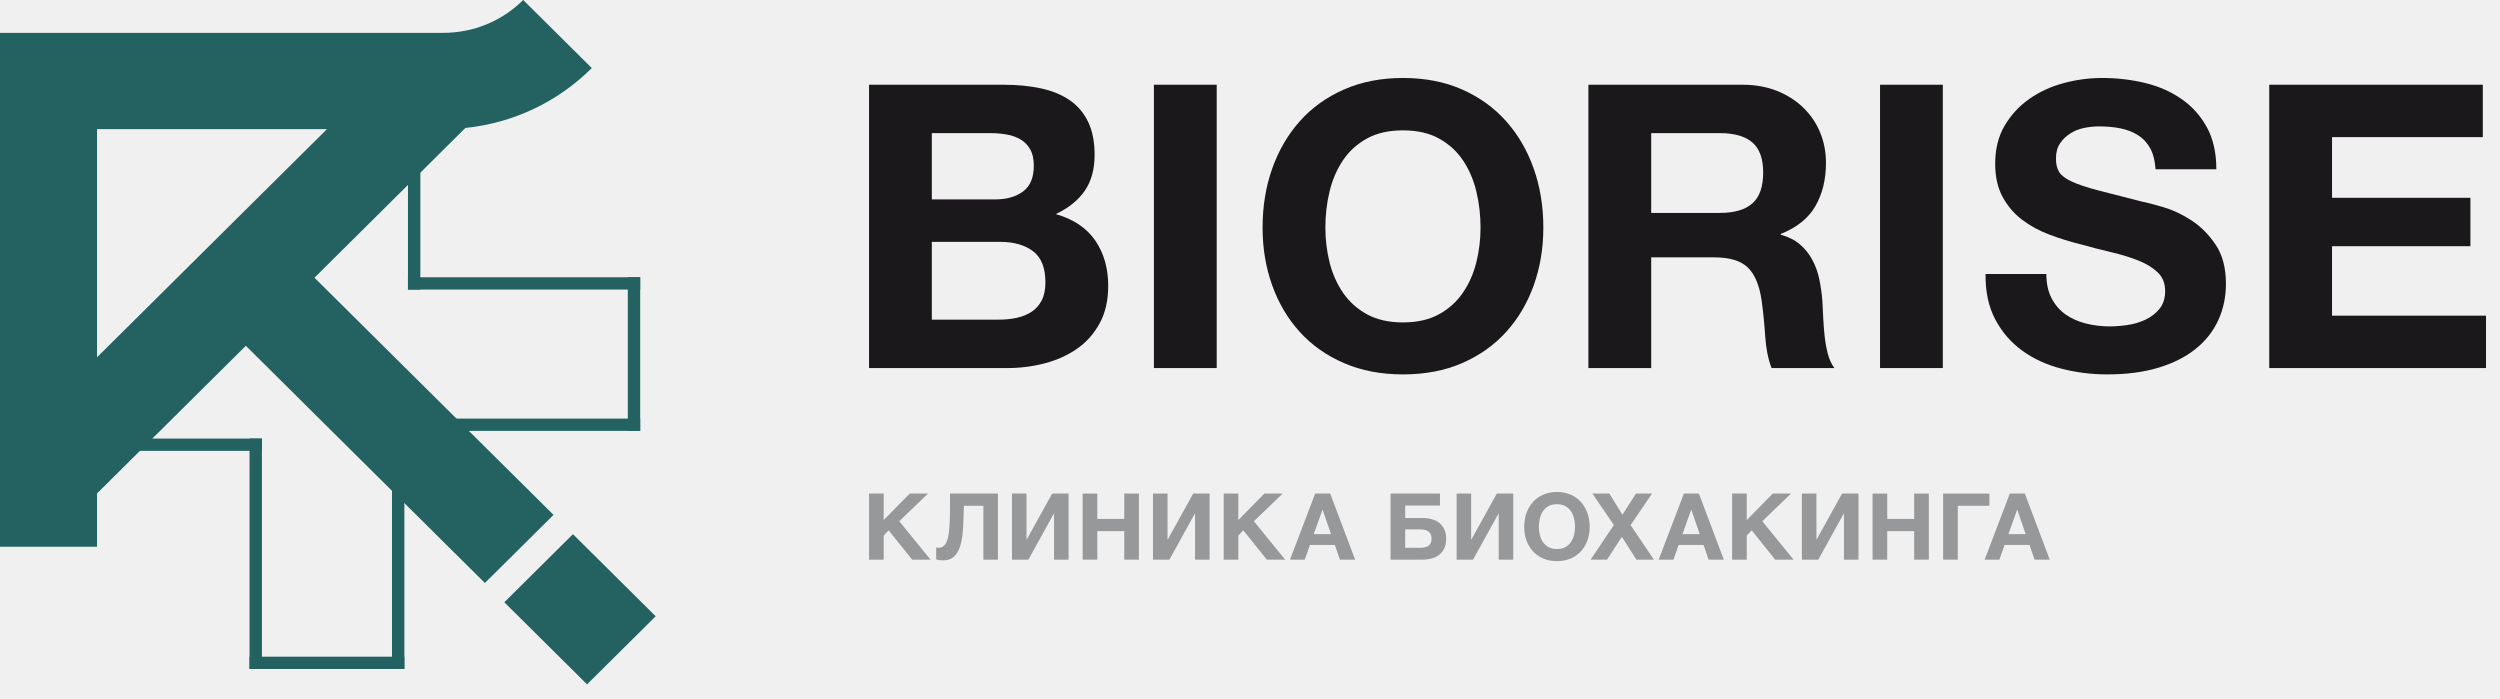
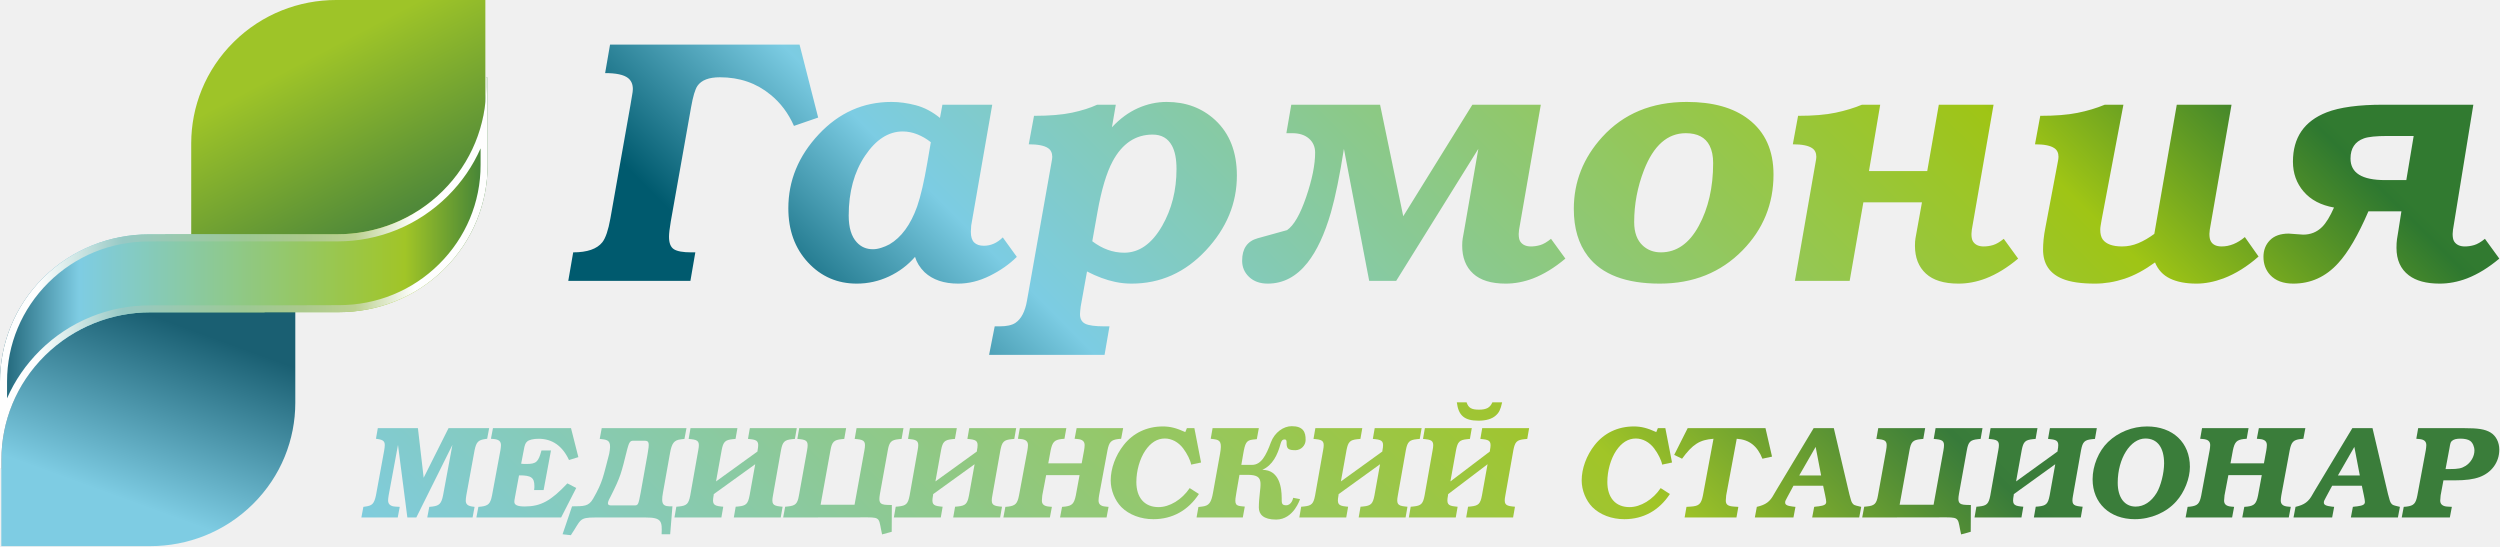
- <svg xmlns="http://www.w3.org/2000/svg" width="179" height="50" viewBox="0 0 179 50" fill="none">
-   <g clip-path="url(#clip0_2_299)">
-     <path d="M37.461 0H37.458C35.93 1.517 33.898 2.351 31.737 2.351H0V39.145H6.948V35.329L17.602 24.759L34.718 41.742L39.632 36.866L22.515 19.884L33.321 9.162C36.74 8.809 39.909 7.319 42.373 4.874L40.008 2.527L37.461 0ZM17.602 15.009L12.689 19.884L6.948 25.579V9.246H23.41L17.602 15.009ZM41.023 38.246L36.109 43.122L42.033 49L46.947 44.125L41.023 38.246Z" fill="#236261" />
-     <path d="M28.953 47.9H17.867V47.02H28.953V47.9Z" fill="#236261" />
-     <path d="M28.953 31.401V47.9H28.066V31.401H28.953Z" fill="#236261" />
-     <path d="M45.838 30.851V19.852H44.951V30.851H45.838Z" fill="#236261" />
-     <path d="M29.21 30.851H45.838V29.971H29.21V30.851Z" fill="#236261" />
-     <path d="M18.754 31.401V47.9H17.867V31.401H18.754Z" fill="#236261" />
-     <path d="M18.754 32.281H7.669V31.401H18.754V32.281Z" fill="#236261" />
-     <path d="M29.21 20.732H45.838V19.852H29.21V20.732Z" fill="#236261" />
-     <path d="M30.097 20.732V9.733H29.21V20.732H30.097Z" fill="#236261" />
-     <path d="M62.224 35.339H63.272V37.235L65.136 35.339H66.445L64.388 37.321L66.625 40.071H65.309L63.626 37.97L63.272 38.348V40.071H62.224V35.339Z" fill="#979899" />
-     <path d="M67.485 40.124C67.321 40.124 67.169 40.097 67.031 40.044V39.196C67.049 39.205 67.074 39.211 67.108 39.216C67.141 39.22 67.169 39.222 67.191 39.222C67.361 39.222 67.5 39.168 67.609 39.057C67.718 38.947 67.803 38.774 67.863 38.54C67.923 38.306 67.964 38.003 67.986 37.632C68.008 37.261 68.02 36.815 68.02 36.293V35.339H71.452V40.071H70.41V36.214H69.015C69.001 36.762 68.983 37.274 68.958 37.751C68.933 38.229 68.875 38.643 68.781 38.994C68.688 39.345 68.54 39.621 68.34 39.822C68.14 40.023 67.855 40.124 67.485 40.124Z" fill="#979899" />
-     <path d="M72.457 35.339H73.499V38.62H73.519L75.336 35.339H76.511V40.071H75.469V36.784H75.449L73.632 40.071H72.457V35.339Z" fill="#979899" />
-     <path d="M77.519 35.339H78.567V37.155H80.497V35.339H81.546V40.071H80.497V38.03H78.567V40.071H77.519V35.339Z" fill="#979899" />
-     <path d="M82.554 35.339H83.596V38.62H83.616L85.433 35.339H86.608V40.071H85.566V36.784H85.546L83.73 40.071H82.554V35.339Z" fill="#979899" />
-     <path d="M87.616 35.339H88.665V37.235L90.528 35.339H91.837L89.779 37.321L92.017 40.071H90.702L89.018 37.97L88.665 38.348V40.071H87.616V35.339Z" fill="#979899" />
-     <path d="M95.302 38.242L94.701 36.505H94.688L94.067 38.242H95.302ZM94.167 35.339H95.242L97.026 40.071H95.937L95.576 39.017H93.793L93.419 40.071H92.364L94.167 35.339Z" fill="#979899" />
-     <path d="M101.687 39.223C101.941 39.223 102.139 39.175 102.282 39.08C102.424 38.985 102.496 38.812 102.496 38.56C102.496 38.436 102.475 38.332 102.435 38.249C102.395 38.165 102.339 38.097 102.265 38.046C102.192 37.996 102.105 37.959 102.005 37.937C101.904 37.915 101.796 37.904 101.681 37.904H100.612V39.223H101.687ZM99.564 35.339H103.103V36.194H100.612V37.089H101.854C102.095 37.089 102.318 37.118 102.522 37.175C102.727 37.232 102.905 37.322 103.057 37.444C103.208 37.565 103.327 37.719 103.414 37.907C103.501 38.095 103.544 38.317 103.544 38.573C103.544 38.834 103.502 39.058 103.417 39.246C103.333 39.434 103.213 39.589 103.06 39.713C102.906 39.837 102.723 39.928 102.509 39.985C102.295 40.042 102.059 40.071 101.801 40.071H99.564V35.339Z" fill="#979899" />
-     <path d="M104.294 35.339H105.336V38.62H105.356L107.173 35.339H108.349V40.071H107.307V36.784H107.287L105.47 40.071H104.294V35.339Z" fill="#979899" />
-     <path d="M111.477 39.309C111.713 39.309 111.913 39.263 112.078 39.173C112.243 39.083 112.376 38.962 112.479 38.812C112.581 38.661 112.656 38.493 112.703 38.304C112.749 38.117 112.773 37.924 112.773 37.725C112.773 37.517 112.749 37.316 112.703 37.122C112.656 36.928 112.581 36.754 112.479 36.602C112.376 36.449 112.243 36.328 112.078 36.237C111.913 36.147 111.713 36.102 111.477 36.102C111.241 36.102 111.041 36.147 110.876 36.237C110.711 36.328 110.578 36.449 110.475 36.602C110.373 36.754 110.298 36.928 110.252 37.122C110.205 37.316 110.181 37.517 110.181 37.725C110.181 37.924 110.205 38.117 110.252 38.304C110.298 38.493 110.373 38.661 110.475 38.812C110.578 38.962 110.711 39.083 110.876 39.173C111.041 39.263 111.241 39.309 111.477 39.309ZM111.477 40.177C111.107 40.177 110.778 40.114 110.489 39.988C110.199 39.862 109.954 39.688 109.754 39.468C109.554 39.247 109.4 38.987 109.293 38.689C109.186 38.391 109.133 38.07 109.133 37.725C109.133 37.376 109.186 37.049 109.293 36.744C109.4 36.44 109.554 36.174 109.754 35.949C109.954 35.724 110.199 35.547 110.489 35.419C110.778 35.291 111.107 35.227 111.477 35.227C111.842 35.227 112.17 35.291 112.462 35.419C112.754 35.547 113 35.724 113.2 35.949C113.401 36.174 113.554 36.44 113.661 36.744C113.768 37.049 113.821 37.376 113.821 37.725C113.821 38.07 113.768 38.391 113.661 38.689C113.554 38.987 113.401 39.247 113.2 39.468C113 39.688 112.754 39.862 112.462 39.988C112.17 40.114 111.842 40.177 111.477 40.177Z" fill="#979899" />
-     <path d="M115.551 37.592L114.015 35.339H115.231L116.166 36.85L117.134 35.339H118.283L116.753 37.599L118.416 40.071H117.167L116.126 38.434L115.064 40.071H113.888L115.551 37.592Z" fill="#979899" />
-     <path d="M121.701 38.242L121.1 36.505H121.087L120.466 38.242H121.701ZM120.566 35.339H121.641L123.425 40.071H122.336L121.975 39.017H120.192L119.818 40.071H118.763L120.566 35.339Z" fill="#979899" />
-     <path d="M124.018 35.339H125.067V37.235L126.929 35.339H128.239L126.182 37.321L128.419 40.071H127.104L125.42 37.97L125.067 38.348V40.071H124.018V35.339Z" fill="#979899" />
-     <path d="M129.015 35.339H130.057V38.62H130.077L131.893 35.339H133.069V40.071H132.027V36.784H132.007L130.19 40.071H129.015V35.339Z" fill="#979899" />
-     <path d="M134.076 35.339H135.125V37.155H137.056V35.339H138.104V40.071H137.056V38.03H135.125V40.071H134.076V35.339Z" fill="#979899" />
-     <path d="M139.128 35.339H142.441V36.214H140.177V40.071H139.128V35.339Z" fill="#979899" />
-     <path d="M145.039 38.242L144.438 36.505H144.425L143.803 38.242H145.039ZM143.904 35.339H144.979L146.762 40.071H145.674L145.313 39.017H143.53L143.156 40.071H142.1L143.904 35.339Z" fill="#979899" />
-     <path d="M71.53 22.886C71.969 22.886 72.389 22.844 72.79 22.759C73.191 22.673 73.544 22.531 73.85 22.332C74.155 22.134 74.398 21.863 74.58 21.523C74.761 21.182 74.852 20.746 74.852 20.216C74.852 19.174 74.556 18.431 73.964 17.985C73.372 17.54 72.59 17.318 71.616 17.318H66.719V22.886H71.53ZM71.272 14.277C72.074 14.277 72.733 14.088 73.249 13.709C73.764 13.331 74.021 12.715 74.021 11.863C74.021 11.389 73.935 11.001 73.764 10.698C73.592 10.395 73.363 10.158 73.076 9.987C72.79 9.817 72.461 9.699 72.089 9.632C71.716 9.566 71.33 9.533 70.929 9.533H66.719V14.277H71.272ZM71.846 6.067C72.819 6.067 73.707 6.152 74.508 6.322C75.31 6.493 75.997 6.772 76.57 7.16C77.143 7.549 77.586 8.065 77.902 8.709C78.217 9.353 78.374 10.148 78.374 11.095C78.374 12.118 78.14 12.971 77.673 13.653C77.204 14.335 76.513 14.893 75.596 15.329C76.856 15.689 77.796 16.319 78.417 17.218C79.037 18.118 79.348 19.203 79.348 20.472C79.348 21.494 79.147 22.38 78.747 23.128C78.345 23.876 77.806 24.487 77.128 24.961C76.451 25.434 75.677 25.785 74.809 26.012C73.94 26.239 73.048 26.353 72.132 26.353H62.224V6.067H71.846Z" fill="#1A181A" />
-     <path d="M87.116 6.067V26.353H82.62V6.067H87.116Z" fill="#1A181A" />
-     <path d="M95.197 18.781C95.397 19.586 95.717 20.311 96.156 20.954C96.595 21.599 97.168 22.115 97.874 22.503C98.581 22.891 99.439 23.085 100.452 23.085C101.463 23.085 102.322 22.891 103.029 22.503C103.735 22.115 104.308 21.599 104.747 20.954C105.186 20.311 105.506 19.586 105.706 18.781C105.906 17.976 106.007 17.147 106.007 16.295C106.007 15.405 105.906 14.543 105.706 13.709C105.506 12.876 105.186 12.132 104.747 11.479C104.308 10.826 103.735 10.305 103.029 9.916C102.322 9.528 101.463 9.334 100.452 9.334C99.439 9.334 98.581 9.528 97.874 9.916C97.168 10.305 96.595 10.826 96.156 11.479C95.717 12.132 95.397 12.876 95.197 13.709C94.997 14.543 94.896 15.405 94.896 16.295C94.896 17.147 94.997 17.976 95.197 18.781ZM91.088 12.076C91.546 10.779 92.205 9.646 93.064 8.681C93.923 7.714 94.978 6.957 96.228 6.408C97.478 5.858 98.886 5.583 100.452 5.583C102.036 5.583 103.449 5.858 104.69 6.408C105.93 6.957 106.98 7.714 107.84 8.681C108.699 9.646 109.358 10.779 109.815 12.076C110.273 13.373 110.503 14.78 110.503 16.295C110.503 17.772 110.273 19.15 109.815 20.429C109.358 21.707 108.699 22.82 107.84 23.767C106.98 24.715 105.93 25.458 104.69 25.998C103.449 26.538 102.036 26.807 100.452 26.807C98.886 26.807 97.478 26.538 96.228 25.998C94.978 25.458 93.923 24.715 93.064 23.767C92.205 22.82 91.546 21.707 91.088 20.429C90.63 19.15 90.401 17.772 90.401 16.295C90.401 14.78 90.63 13.373 91.088 12.076Z" fill="#1A181A" />
-     <path d="M123.151 15.244C124.182 15.244 124.955 15.017 125.471 14.562C125.986 14.107 126.243 13.368 126.243 12.345C126.243 11.361 125.986 10.646 125.471 10.2C124.955 9.756 124.182 9.533 123.151 9.533H118.226V15.244H123.151ZM124.755 6.067C125.671 6.067 126.496 6.214 127.231 6.507C127.966 6.801 128.596 7.203 129.122 7.714C129.646 8.226 130.048 8.818 130.324 9.49C130.6 10.163 130.739 10.887 130.739 11.664C130.739 12.857 130.486 13.889 129.981 14.76C129.475 15.632 128.649 16.295 127.503 16.749V16.806C128.057 16.958 128.515 17.19 128.878 17.502C129.24 17.815 129.537 18.184 129.766 18.611C129.995 19.037 130.162 19.505 130.267 20.017C130.371 20.528 130.443 21.04 130.482 21.551C130.5 21.874 130.52 22.252 130.539 22.688C130.558 23.124 130.591 23.568 130.639 24.023C130.687 24.477 130.763 24.909 130.868 25.316C130.973 25.723 131.13 26.068 131.341 26.353H126.845C126.596 25.709 126.444 24.942 126.387 24.052C126.33 23.161 126.243 22.309 126.129 21.494C125.976 20.434 125.652 19.657 125.155 19.164C124.659 18.672 123.848 18.426 122.721 18.426H118.226V26.353H113.73V6.067H124.755Z" fill="#1A181A" />
-     <path d="M139.106 6.067V26.353H134.611V6.067H139.106Z" fill="#1A181A" />
-     <path d="M146.892 21.352C147.14 21.826 147.469 22.209 147.88 22.503C148.29 22.797 148.772 23.014 149.326 23.156C149.88 23.298 150.452 23.37 151.044 23.37C151.445 23.37 151.874 23.337 152.333 23.27C152.791 23.204 153.221 23.076 153.621 22.886C154.023 22.697 154.356 22.437 154.624 22.105C154.891 21.774 155.025 21.352 155.025 20.841C155.025 20.292 154.848 19.846 154.495 19.505C154.141 19.164 153.679 18.881 153.106 18.653C152.533 18.426 151.884 18.227 151.159 18.056C150.433 17.886 149.698 17.697 148.954 17.488C148.19 17.299 147.445 17.067 146.72 16.792C145.995 16.517 145.346 16.163 144.773 15.727C144.2 15.291 143.737 14.746 143.384 14.093C143.031 13.44 142.855 12.649 142.855 11.721C142.855 10.679 143.079 9.774 143.527 9.007C143.976 8.24 144.562 7.601 145.289 7.09C146.014 6.578 146.835 6.199 147.751 5.953C148.668 5.707 149.584 5.583 150.5 5.583C151.569 5.583 152.595 5.702 153.578 5.938C154.562 6.176 155.435 6.559 156.198 7.09C156.962 7.62 157.568 8.297 158.017 9.121C158.465 9.945 158.69 10.944 158.69 12.118H154.337C154.299 11.512 154.17 11.01 153.951 10.613C153.731 10.214 153.44 9.902 153.077 9.675C152.714 9.448 152.299 9.287 151.832 9.192C151.364 9.097 150.853 9.05 150.3 9.05C149.937 9.05 149.574 9.088 149.212 9.163C148.849 9.239 148.519 9.372 148.223 9.561C147.928 9.751 147.684 9.987 147.494 10.272C147.302 10.556 147.207 10.916 147.207 11.351C147.207 11.749 147.283 12.071 147.436 12.317C147.589 12.564 147.889 12.791 148.338 12.999C148.787 13.208 149.407 13.416 150.199 13.624C150.991 13.833 152.027 14.098 153.306 14.419C153.688 14.496 154.218 14.633 154.896 14.832C155.573 15.03 156.246 15.348 156.914 15.784C157.582 16.22 158.16 16.802 158.647 17.531C159.134 18.26 159.377 19.193 159.377 20.329C159.377 21.258 159.195 22.119 158.833 22.915C158.47 23.711 157.931 24.397 157.215 24.975C156.499 25.553 155.612 26.003 154.552 26.324C153.493 26.646 152.266 26.807 150.873 26.807C149.746 26.807 148.653 26.669 147.594 26.395C146.534 26.121 145.599 25.69 144.788 25.103C143.976 24.516 143.332 23.767 142.855 22.858C142.377 21.949 142.148 20.869 142.167 19.619H146.52C146.52 20.301 146.644 20.879 146.892 21.352Z" fill="#1A181A" />
-     <path d="M177.769 6.067V9.817H166.974V14.164H176.881V17.63H166.974V22.602H177.998V26.353H162.478V6.067H177.769Z" fill="#1A181A" />
+ <svg xmlns="http://www.w3.org/2000/svg" width="206" height="45" viewBox="0 0 206 45" fill="none">
+   <g clip-path="url(#clip0_735_3459)">
+     <path d="M67.417 9.687L65.422 10.374C64.959 9.325 64.313 8.466 63.484 7.798C62.327 6.844 60.939 6.367 59.319 6.367C58.413 6.367 57.796 6.605 57.469 7.077C57.276 7.364 57.102 7.946 56.948 8.819L55.271 18.256C55.174 18.828 55.126 19.244 55.126 19.511C55.126 20.026 55.261 20.365 55.531 20.537C55.801 20.708 56.273 20.794 56.948 20.794H57.295L56.89 23.141H46.826L47.231 20.794C48.388 20.794 49.188 20.517 49.631 19.964C49.901 19.62 50.123 18.967 50.297 17.994L51.945 8.681C51.983 8.413 52.027 8.156 52.075 7.908C52.123 7.659 52.147 7.469 52.147 7.335C52.147 6.939 52.012 6.634 51.742 6.424C51.395 6.157 50.769 6.023 49.863 6.023L50.268 3.676H65.884L67.417 9.687ZM83.786 21.166C83.169 21.777 82.427 22.297 81.559 22.726C80.692 23.156 79.824 23.37 78.957 23.37C77.78 23.37 76.855 23.056 76.18 22.426C75.795 22.044 75.534 21.624 75.399 21.166C74.801 21.853 74.083 22.392 73.245 22.784C72.406 23.175 71.524 23.37 70.598 23.37C68.998 23.37 67.658 22.788 66.579 21.624C65.499 20.46 64.959 18.971 64.959 17.159C64.959 14.887 65.793 12.86 67.46 11.075C69.128 9.291 71.129 8.399 73.461 8.399C74.098 8.399 74.763 8.49 75.457 8.671C76.151 8.852 76.816 9.201 77.453 9.716L77.655 8.628H81.761L80.026 18.59L79.998 19.105C79.998 19.506 80.088 19.797 80.272 19.978C80.455 20.16 80.72 20.25 81.067 20.25C81.646 20.25 82.166 20.021 82.629 19.563L83.786 21.166ZM76.7 11.72C76.373 11.453 76.006 11.238 75.602 11.075C75.197 10.913 74.792 10.832 74.387 10.832C73.211 10.832 72.174 11.5 71.278 12.836C70.381 14.172 69.933 15.813 69.933 17.76C69.933 18.752 70.155 19.487 70.598 19.964C70.945 20.346 71.389 20.537 71.929 20.537C72.141 20.537 72.367 20.498 72.608 20.422C72.849 20.346 73.076 20.25 73.288 20.136C74.271 19.563 75.033 18.523 75.573 17.015C75.862 16.176 76.142 14.973 76.411 13.409L76.7 11.72ZM101.919 14.468C101.919 16.758 101.065 18.814 99.359 20.637C97.653 22.459 95.614 23.37 93.243 23.37C92.78 23.37 92.327 23.323 91.884 23.227C91.151 23.075 90.38 22.788 89.57 22.369L89.049 25.26C89.01 25.565 88.992 25.775 88.992 25.889C88.992 26.271 89.136 26.534 89.425 26.677C89.714 26.82 90.245 26.891 91.016 26.891H91.421L91.016 29.239H81.501L81.964 26.891H82.368C82.947 26.891 83.381 26.796 83.67 26.605C84.152 26.281 84.47 25.67 84.624 24.773L86.649 13.351C86.687 13.161 86.706 13.017 86.706 12.922C86.706 12.598 86.591 12.359 86.36 12.206C86.051 11.996 85.521 11.891 84.769 11.891L85.203 9.544C86.475 9.544 87.516 9.458 88.326 9.286C89.136 9.115 89.83 8.895 90.408 8.628H91.941L91.623 10.489C92.278 9.783 92.992 9.258 93.763 8.914C94.534 8.571 95.325 8.399 96.134 8.399C97.716 8.399 99.046 8.895 100.126 9.888C101.321 10.994 101.919 12.521 101.919 14.468ZM96.944 13.924C96.944 13.103 96.819 12.464 96.569 12.006C96.24 11.395 95.711 11.09 94.978 11.09C93.57 11.09 92.472 11.825 91.681 13.294C91.18 14.229 90.765 15.613 90.437 17.445L90.004 19.878C90.833 20.508 91.71 20.823 92.635 20.823C93.87 20.823 94.911 20.088 95.758 18.619C96.549 17.244 96.944 15.68 96.944 13.924ZM128.987 21.309C128.101 22.054 127.214 22.598 126.327 22.941C125.575 23.227 124.823 23.37 124.072 23.37C122.876 23.37 121.98 23.094 121.382 22.54C120.784 21.987 120.485 21.224 120.485 20.25C120.485 20.002 120.5 19.797 120.529 19.635C120.557 19.473 120.591 19.286 120.63 19.076L121.815 12.264L115.048 23.141H112.821L110.739 12.264C110.392 14.477 110.035 16.223 109.669 17.502C109.149 19.296 108.503 20.68 107.732 21.653C106.825 22.798 105.736 23.37 104.464 23.37C103.827 23.37 103.317 23.189 102.931 22.826C102.545 22.464 102.352 22.015 102.352 21.481C102.352 20.489 102.776 19.873 103.625 19.635C104.473 19.396 105.283 19.172 106.054 18.962C106.613 18.58 107.138 17.669 107.63 16.228C108.122 14.787 108.367 13.571 108.367 12.578C108.367 12.101 108.199 11.715 107.861 11.419C107.524 11.123 107.066 10.975 106.488 10.975H105.997L106.401 8.628H113.718L115.627 17.817L121.324 8.628H126.963L125.17 18.933L125.141 19.277C125.141 19.544 125.18 19.744 125.257 19.878C125.43 20.164 125.729 20.307 126.154 20.307C126.404 20.307 126.66 20.269 126.92 20.193C127.18 20.116 127.474 19.945 127.802 19.678L128.987 21.309ZM146.137 14.382C146.137 16.805 145.289 18.886 143.592 20.622C141.799 22.454 139.524 23.37 136.767 23.37C133.972 23.37 131.996 22.617 130.839 21.109C130.067 20.098 129.682 18.8 129.682 17.216C129.682 14.983 130.463 13.008 132.024 11.29C133.778 9.363 136.102 8.399 138.994 8.399C141.153 8.399 142.85 8.876 144.084 9.83C145.453 10.88 146.137 12.397 146.137 14.382ZM141.163 13.437C141.163 12.865 141.067 12.388 140.874 12.006C140.527 11.319 139.871 10.975 138.907 10.975C137.403 10.975 136.256 11.987 135.466 14.01C134.926 15.403 134.656 16.834 134.656 18.304C134.656 19.163 134.897 19.811 135.379 20.25C135.784 20.613 136.276 20.794 136.854 20.794C138.146 20.794 139.187 20.069 139.977 18.619C140.767 17.168 141.163 15.441 141.163 13.437ZM166.294 21.309C165.407 22.054 164.521 22.598 163.633 22.941C162.882 23.227 162.13 23.37 161.378 23.37C160.183 23.37 159.286 23.094 158.689 22.54C158.091 21.987 157.792 21.224 157.792 20.25C157.792 20.002 157.807 19.797 157.835 19.635C157.864 19.473 157.898 19.286 157.936 19.076L158.37 16.672H153.541L152.413 23.141H147.901L149.608 13.351C149.646 13.161 149.665 13.017 149.665 12.922C149.665 12.598 149.55 12.359 149.318 12.206C149.01 11.996 148.479 11.891 147.728 11.891L148.162 9.544C149.415 9.544 150.446 9.458 151.256 9.286C152.066 9.115 152.788 8.895 153.425 8.628H154.929L154.003 14.096H158.804L159.758 8.628H164.27L162.477 18.933L162.448 19.277C162.448 19.544 162.486 19.744 162.564 19.878C162.737 20.164 163.036 20.307 163.46 20.307C163.711 20.307 163.966 20.269 164.227 20.193C164.487 20.116 164.781 19.945 165.109 19.678L166.294 21.309ZM186.105 21.138C185.179 21.958 184.215 22.559 183.212 22.941C182.441 23.227 181.699 23.37 180.986 23.37C180.118 23.37 179.395 23.232 178.817 22.955C178.238 22.679 177.824 22.235 177.573 21.624C176.705 22.254 175.866 22.703 175.057 22.97C174.247 23.237 173.437 23.37 172.628 23.37C171.471 23.37 170.575 23.237 169.938 22.97C168.878 22.531 168.348 21.729 168.348 20.565C168.348 20.317 168.362 20.04 168.391 19.735C168.42 19.43 168.473 19.086 168.55 18.704L169.562 13.351C169.601 13.161 169.62 13.017 169.62 12.922C169.62 12.598 169.505 12.359 169.273 12.206C168.965 11.996 168.434 11.891 167.683 11.891L168.117 9.544C169.35 9.544 170.372 9.463 171.182 9.301C171.992 9.139 172.743 8.914 173.437 8.628H174.97L173.177 18.094C173.139 18.323 173.11 18.494 173.09 18.609C173.071 18.723 173.061 18.828 173.061 18.929C173.061 19.272 173.129 19.539 173.264 19.73C173.553 20.116 174.084 20.307 174.855 20.307C175.317 20.307 175.766 20.217 176.199 20.035C176.633 19.854 177.072 19.597 177.515 19.272L179.366 8.628H183.878L182.085 18.933L182.055 19.277C182.055 19.544 182.094 19.744 182.171 19.878C182.326 20.164 182.624 20.307 183.068 20.307C183.723 20.307 184.36 20.05 184.976 19.535L186.105 21.138ZM205.943 21.309C205.057 22.054 204.17 22.598 203.283 22.941C202.531 23.227 201.779 23.37 201.027 23.37C199.928 23.37 199.08 23.141 198.482 22.683C197.807 22.168 197.47 21.414 197.47 20.422C197.47 20.136 197.484 19.897 197.513 19.706C197.542 19.515 197.576 19.306 197.615 19.076L197.875 17.416H195.157C194.308 19.382 193.479 20.804 192.669 21.681C191.648 22.808 190.414 23.37 188.967 23.37C188.138 23.37 187.502 23.132 187.058 22.655C186.693 22.254 186.509 21.758 186.509 21.166C186.509 20.613 186.688 20.155 187.044 19.792C187.401 19.43 187.917 19.248 188.591 19.248L189.777 19.334C190.395 19.334 190.915 19.124 191.339 18.704C191.667 18.38 191.995 17.846 192.322 17.101C191.242 16.91 190.409 16.471 189.82 15.784C189.232 15.098 188.938 14.277 188.938 13.323C188.938 11.338 189.864 9.983 191.715 9.258C192.795 8.838 194.347 8.628 196.371 8.628H203.804L202.126 18.933L202.097 19.277C202.097 19.544 202.136 19.744 202.213 19.878C202.387 20.164 202.685 20.307 203.11 20.307C203.36 20.307 203.616 20.269 203.876 20.193C204.136 20.116 204.43 19.945 204.758 19.678L205.943 21.309ZM198.887 11.204H196.747C195.802 11.204 195.147 11.271 194.78 11.405C194.048 11.672 193.682 12.225 193.682 13.065C193.682 13.657 193.918 14.1 194.39 14.396C194.863 14.692 195.58 14.84 196.545 14.84H198.28L198.887 11.204Z" fill="url(#paint0_linear_735_3459)" />
+     <path d="M20.835 41.542C23.17 39.232 24.333 36.209 24.333 33.184V21.014H12.363C9.224 21.014 6.088 22.201 3.694 24.576C1.302 26.943 0.107 30.044 0.107 33.151V45H12.392C15.451 45 18.503 43.848 20.835 41.542Z" fill="url(#paint1_linear_735_3459)" />
+     <path d="M19.258 3.46C21.592 1.152 24.643 0 27.701 0H39.993V11.849C39.993 14.955 38.795 18.059 36.401 20.435C34.007 22.798 30.864 23.986 27.732 23.986H15.756V11.82C15.756 8.791 16.926 5.768 19.258 3.46Z" fill="url(#paint2_linear_735_3459)" />
+     <path d="M40.062 6.395V7.172C40.062 10.277 38.864 13.382 36.47 15.75C34.078 18.12 30.939 19.303 27.807 19.303H13.615C13.615 19.309 13.615 19.314 13.615 19.314H12.249C9.112 19.314 5.975 20.5 3.581 22.868C1.189 25.238 0 28.343 0 31.445V38.637C0.037 38.643 0.083 38.643 0.119 38.645V37.867C0.119 34.765 1.317 31.659 3.711 29.292C6.104 26.928 9.242 25.736 12.375 25.736H21.804C21.799 25.731 21.799 25.731 21.799 25.724H27.932C31.064 25.724 34.206 24.541 36.6 22.174C38.993 19.804 40.181 16.698 40.181 13.594V6.405C40.145 6.405 40.099 6.4 40.062 6.395Z" fill="url(#paint3_linear_735_3459)" />
+     <path d="M40.062 6.395C40.099 6.4 40.145 6.405 40.181 6.405V13.594C40.181 16.698 38.993 19.804 36.6 22.174C34.206 24.541 31.064 25.724 27.932 25.724H21.799C21.799 25.731 21.799 25.731 21.804 25.736H12.375C9.242 25.736 6.104 26.928 3.711 29.292C1.317 31.659 0.119 34.765 0.119 37.867V38.645C0.083 38.643 0.037 38.643 0 38.637V31.445C0 28.343 1.189 25.238 3.581 22.868C5.975 20.5 9.112 19.314 12.249 19.314H13.615C13.615 19.314 13.615 19.309 13.615 19.303H27.807C30.939 19.303 34.078 18.12 36.47 15.75C38.864 13.382 40.062 10.277 40.062 7.172V6.395ZM39.601 12.224C38.963 13.675 38.05 15.01 36.885 16.162C34.46 18.564 31.235 19.891 27.807 19.891H13.615L12.249 19.897C9.136 19.897 6.203 21.097 4 23.28C1.8 25.462 0.581 28.363 0.581 31.445V32.823C1.218 31.362 2.131 30.036 3.296 28.88C5.722 26.483 8.948 25.161 12.375 25.161H21.804L27.932 25.144C31.052 25.144 33.979 23.945 36.181 21.762C38.382 19.578 39.601 16.677 39.601 13.594V12.224Z" fill="url(#paint4_linear_735_3459)" />
+     <path d="M39.106 41.765L38.941 41.743C38.544 41.689 38.379 41.549 38.379 41.246C38.379 41.149 38.401 40.933 38.423 40.825L39.106 37.095C39.249 36.425 39.404 36.263 39.976 36.176L40.142 36.155L40.307 35.279H36.959L34.91 39.365L34.436 35.279H31.132L30.978 36.155L31.121 36.176C31.562 36.241 31.705 36.36 31.705 36.674C31.705 36.771 31.683 36.976 31.661 37.095L30.978 40.825C30.824 41.506 30.68 41.668 30.086 41.743L29.942 41.765L29.777 42.641H32.773L32.938 41.765L32.564 41.743C32.189 41.722 31.98 41.549 31.98 41.246C31.98 41.149 32.002 40.933 32.024 40.825L32.795 36.663L33.566 42.641H34.304L37.278 36.663L36.507 40.825C36.364 41.506 36.199 41.668 35.615 41.743L35.372 41.765L35.207 42.641H38.941L39.106 41.765Z" fill="url(#paint5_linear_735_3459)" />
+     <path d="M47.481 40.208L46.754 39.83C45.389 41.279 44.551 41.733 43.241 41.733C42.646 41.733 42.382 41.614 42.382 41.354C42.382 41.257 42.382 41.257 42.437 40.954L42.767 39.171C43.769 39.16 44.034 39.355 44.034 40.057C44.034 40.133 44.034 40.208 44.012 40.381H44.794L45.4 37.117H44.617C44.364 38.068 44.188 38.23 43.384 38.23C43.197 38.23 43.12 38.23 42.943 38.209L43.153 37.117C43.23 36.663 43.296 36.501 43.439 36.382C43.582 36.241 43.957 36.155 44.386 36.155C45.51 36.155 46.347 36.749 46.886 37.906L47.657 37.668L47.051 35.279H40.619L40.454 36.155L40.697 36.176C41.093 36.209 41.28 36.371 41.28 36.674C41.28 36.771 41.258 36.976 41.236 37.095L40.542 40.825C40.41 41.495 40.245 41.668 39.661 41.743L39.419 41.765L39.254 42.641H46.237L47.481 40.208Z" fill="url(#paint6_linear_735_3459)" />
+     <path d="M52.799 40.554C52.6 41.635 52.578 41.646 52.248 41.646H50.387C50.1 41.646 49.946 41.57 50.288 40.965C51.18 39.192 51.169 39.052 51.697 36.966C51.818 36.533 51.896 36.317 52.149 36.317H53.129C53.493 36.317 53.526 36.49 53.36 37.42L52.799 40.554ZM55.222 44.024L55.409 41.722C54.66 41.743 54.44 41.624 54.627 40.597L55.2 37.387C55.354 36.501 55.541 36.263 56.125 36.198L56.4 36.166L56.566 35.279H49.583L49.417 36.166L49.693 36.198C50.255 36.263 50.365 36.511 50.199 37.387C49.693 39.3 49.682 39.679 48.878 41.084C48.503 41.743 48.107 41.711 47.138 41.722L46.355 44.024L47.038 44.1C47.886 42.835 47.688 42.641 49.021 42.641H53.206C54.539 42.641 54.561 42.965 54.517 44.024H55.222Z" fill="url(#paint7_linear_735_3459)" />
+     <path d="M64.332 42.641L64.486 41.754L64.277 41.733C63.672 41.668 63.561 41.516 63.693 40.825L64.354 37.095C64.486 36.404 64.641 36.252 65.269 36.187L65.5 36.166L65.654 35.279H61.788L61.634 36.166L61.843 36.187C62.449 36.252 62.559 36.404 62.427 37.095L62.416 37.203L59.002 39.668L59.464 37.095C59.596 36.404 59.75 36.252 60.378 36.187L60.609 36.166L60.764 35.279H56.898L56.744 36.166L56.953 36.187C57.559 36.252 57.669 36.404 57.537 37.095L56.876 40.825C56.744 41.516 56.589 41.668 55.962 41.733L55.73 41.754L55.576 42.641H59.442L59.596 41.754L59.387 41.733C58.781 41.668 58.671 41.516 58.803 40.825L58.814 40.716L62.229 38.252L61.766 40.825C61.634 41.516 61.48 41.668 60.852 41.733L60.621 41.754L60.466 42.641H64.332Z" fill="url(#paint8_linear_735_3459)" />
+     <path d="M73.477 43.819L73.488 41.614L73.091 41.603C72.474 41.581 72.386 41.387 72.507 40.695L73.157 37.095C73.278 36.404 73.444 36.252 74.071 36.187L74.292 36.166L74.446 35.279H70.58L70.426 36.166L70.646 36.187C71.252 36.252 71.351 36.404 71.23 37.095L70.415 41.592H67.617L68.432 37.095C68.553 36.404 68.719 36.252 69.346 36.187L69.567 36.166L69.721 35.279H65.855L65.701 36.166L65.921 36.187C66.527 36.252 66.626 36.404 66.505 37.095L65.833 40.825C65.712 41.516 65.547 41.668 64.919 41.733L64.698 41.754L64.533 42.641L71.472 42.63C72.618 42.63 72.397 42.781 72.684 44.035L73.477 43.819Z" fill="url(#paint9_linear_735_3459)" />
+     <path d="M82.411 42.641L82.565 41.754L82.355 41.733C81.749 41.668 81.639 41.516 81.771 40.825L82.433 37.095C82.565 36.404 82.719 36.252 83.347 36.187L83.578 36.166L83.732 35.279H79.866L79.712 36.166L79.921 36.187C80.527 36.252 80.637 36.404 80.505 37.095L80.494 37.203L77.08 39.668L77.543 37.095C77.674 36.404 77.829 36.252 78.456 36.187L78.687 36.166L78.842 35.279H74.976L74.822 36.166L75.031 36.187C75.637 36.252 75.747 36.404 75.615 37.095L74.954 40.825C74.822 41.516 74.668 41.668 74.04 41.733L73.808 41.754L73.654 42.641H77.52L77.674 41.754L77.465 41.733C76.859 41.668 76.749 41.516 76.881 40.825L76.892 40.716L80.307 38.252L79.844 40.825C79.712 41.516 79.558 41.668 78.93 41.733L78.699 41.754L78.544 42.641H82.411Z" fill="url(#paint10_linear_735_3459)" />
+     <path d="M91.346 41.765L91.103 41.743C90.707 41.711 90.52 41.549 90.52 41.246C90.52 41.149 90.542 40.943 90.564 40.825L91.258 37.095C91.39 36.425 91.555 36.252 92.139 36.176L92.382 36.155L92.547 35.279H88.714L88.548 36.155L88.791 36.176C89.187 36.209 89.374 36.371 89.374 36.674C89.374 36.782 89.352 36.987 89.33 37.095L89.132 38.176H86.378L86.577 37.095C86.72 36.425 86.885 36.252 87.458 36.176L87.711 36.155L87.866 35.279H84.032L83.879 36.155L84.12 36.176C84.517 36.209 84.705 36.371 84.705 36.674C84.705 36.782 84.683 36.966 84.661 37.095L83.967 40.825C83.835 41.495 83.67 41.668 83.085 41.743L82.843 41.765L82.678 42.641H86.511L86.676 41.765L86.434 41.743C86.037 41.711 85.85 41.549 85.85 41.257C85.85 41.16 85.872 40.911 85.883 40.825L86.203 39.149H88.956L88.648 40.825C88.504 41.506 88.339 41.668 87.766 41.743L87.513 41.765L87.348 42.641H91.181L91.346 41.765Z" fill="url(#paint11_linear_735_3459)" />
+     <path d="M98.791 40.706L98.031 40.219C97.392 41.17 96.379 41.786 95.465 41.786C94.319 41.786 93.636 41.019 93.636 39.722C93.636 38.792 93.912 37.819 94.364 37.139C94.815 36.468 95.355 36.133 95.982 36.133C96.555 36.133 97.106 36.436 97.491 36.944C97.832 37.398 98.086 37.917 98.152 38.284L98.967 38.111L98.417 35.279H97.8L97.667 35.603C96.929 35.268 96.423 35.139 95.817 35.139C94.506 35.139 93.372 35.679 92.59 36.674C91.918 37.528 91.522 38.598 91.522 39.592C91.522 40.392 91.863 41.235 92.403 41.786C93.031 42.413 93.989 42.781 95.035 42.781C96.599 42.781 97.899 42.068 98.791 40.706Z" fill="url(#paint12_linear_735_3459)" />
+     <path d="M107.121 41.127L106.558 41.019C106.558 41.019 106.449 41.646 105.964 41.635C105.601 41.624 105.611 41.462 105.611 41.019C105.611 40.219 105.435 38.706 104.014 38.717C104.863 38.328 105.27 37.495 105.523 36.555C105.589 36.317 105.677 36.209 105.854 36.209C106.096 36.209 105.975 36.533 106.041 36.771C106.096 36.966 106.195 37.106 106.768 37.095C107.197 37.084 107.583 36.717 107.583 36.252C107.594 35.593 107.374 35.117 106.437 35.117C105.744 35.117 105.016 35.647 104.719 36.458C104.322 37.538 103.916 38.306 103.166 38.306H102.285L102.44 37.409C102.593 36.533 102.682 36.274 103.243 36.22L103.562 36.187L103.728 35.279H99.917L99.763 36.155L100.027 36.187C100.589 36.252 100.688 36.49 100.534 37.376L99.961 40.554C99.807 41.441 99.619 41.679 99.036 41.743L98.749 41.776L98.596 42.641H102.406L102.571 41.743L102.252 41.711C101.712 41.657 101.734 41.398 101.889 40.522L102.131 39.127H102.836C104.378 39.138 103.739 39.981 103.728 41.819C103.728 42.381 104.103 42.813 105.149 42.813C106.602 42.813 107.121 41.127 107.121 41.127Z" fill="url(#paint13_linear_735_3459)" />
+     <path d="M115.82 42.641L115.975 41.754L115.765 41.733C115.16 41.668 115.05 41.516 115.182 40.825L115.842 37.095C115.975 36.404 116.129 36.252 116.757 36.187L116.988 36.166L117.142 35.279H113.276L113.122 36.166L113.331 36.187C113.937 36.252 114.047 36.404 113.915 37.095L113.904 37.203L110.49 39.668L110.952 37.095C111.085 36.404 111.239 36.252 111.867 36.187L112.098 36.166L112.252 35.279H108.386L108.232 36.166L108.441 36.187C109.047 36.252 109.157 36.404 109.025 37.095L108.364 40.825C108.232 41.516 108.077 41.668 107.45 41.733L107.218 41.754L107.064 42.641H110.93L111.085 41.754L110.875 41.733C110.27 41.668 110.16 41.516 110.291 40.825L110.303 40.716L113.717 38.252L113.254 40.825C113.122 41.516 112.968 41.668 112.34 41.733L112.108 41.754L111.955 42.641H115.82Z" fill="url(#paint14_linear_735_3459)" />
+     <path d="M123.776 33.15H122.972C122.784 33.594 122.476 33.756 121.87 33.756C121.253 33.756 121 33.615 120.845 33.15H120.042C120.174 34.242 120.67 34.664 121.826 34.664C122.443 34.664 122.938 34.523 123.247 34.242C123.522 34.004 123.644 33.756 123.776 33.15ZM124.679 42.641L124.833 41.755L124.623 41.733C124.018 41.668 123.907 41.517 124.04 40.825L124.701 37.096C124.833 36.404 124.987 36.253 125.615 36.188L125.846 36.166L126 35.28H122.134L121.981 36.166L122.19 36.188C122.795 36.253 122.906 36.404 122.773 37.096L122.762 37.204L119.513 39.669L119.976 37.096C120.108 36.404 120.262 36.253 120.89 36.188L121.121 36.166L121.275 35.28H117.409L117.256 36.166L117.465 36.188C118.07 36.253 118.181 36.404 118.048 37.096L117.387 40.825C117.256 41.517 117.101 41.668 116.474 41.733L116.242 41.755L116.088 42.641H119.954L120.108 41.755L119.898 41.733C119.293 41.668 119.182 41.517 119.315 40.825L119.326 40.717L122.575 38.252L122.112 40.825C121.981 41.517 121.826 41.668 121.199 41.733L120.967 41.755L120.813 42.641H124.679Z" fill="url(#paint15_linear_735_3459)" />
+     <path d="M137.599 40.706L136.839 40.219C136.201 41.17 135.187 41.786 134.273 41.786C133.128 41.786 132.445 41.019 132.445 39.722C132.445 38.792 132.72 37.819 133.171 37.139C133.623 36.468 134.163 36.133 134.791 36.133C135.363 36.133 135.914 36.436 136.299 36.944C136.641 37.398 136.894 37.917 136.961 38.284L137.775 38.111L137.224 35.279H136.608L136.476 35.603C135.738 35.268 135.231 35.139 134.625 35.139C133.315 35.139 132.18 35.679 131.398 36.674C130.726 37.528 130.33 38.598 130.33 39.592C130.33 40.392 130.671 41.235 131.211 41.786C131.839 42.413 132.797 42.781 133.844 42.781C135.407 42.781 136.707 42.068 137.599 40.706Z" fill="url(#paint16_linear_735_3459)" />
+     <path d="M146.015 37.625L145.476 35.279H139.065L137.953 37.484L138.602 37.798C139.473 36.609 140.045 36.241 141.191 36.155L140.321 40.825C140.178 41.538 139.991 41.7 139.33 41.743L138.966 41.765L138.812 42.641H143.085L143.24 41.765L142.887 41.743C142.38 41.711 142.205 41.581 142.205 41.246C142.205 41.138 142.227 40.9 142.237 40.825L143.107 36.155C144.131 36.22 144.803 36.739 145.222 37.798L146.015 37.625Z" fill="url(#paint17_linear_735_3459)" />
+     <path d="M153.364 41.765C153.31 41.754 153.232 41.733 153.232 41.733C152.769 41.624 152.737 41.614 152.616 41.43C152.56 41.354 152.506 41.192 152.385 40.716L151.106 35.279H149.444L146.382 40.37C146.327 40.457 146.261 40.587 146.172 40.727C145.842 41.343 145.501 41.592 144.763 41.765L144.598 42.641H147.781L147.946 41.765L147.736 41.743C147.284 41.689 147.097 41.603 147.097 41.419C147.097 41.289 147.109 41.279 147.274 40.965L147.781 40.025H150.226L150.402 40.857C150.446 41.062 150.479 41.257 150.479 41.354C150.479 41.57 150.324 41.657 149.851 41.722L149.642 41.743L149.488 41.765L149.323 42.641H153.199L153.364 41.765ZM150.061 39.181H148.254L149.609 36.825L150.061 39.181Z" fill="url(#paint18_linear_735_3459)" />
+     <path d="M162.388 43.819L162.4 41.614L162.004 41.603C161.387 41.581 161.298 41.387 161.419 40.695L162.069 37.095C162.191 36.404 162.356 36.252 162.983 36.187L163.204 36.166L163.358 35.279H159.492L159.338 36.166L159.558 36.187C160.164 36.252 160.263 36.404 160.142 37.095L159.327 41.592H156.529L157.344 37.095C157.466 36.404 157.631 36.252 158.258 36.187L158.479 36.166L158.633 35.279H154.767L154.613 36.166L154.833 36.187C155.439 36.252 155.538 36.404 155.417 37.095L154.745 40.825C154.624 41.516 154.458 41.668 153.831 41.733L153.61 41.754L153.445 42.641L160.384 42.63C161.53 42.63 161.309 42.781 161.596 44.035L162.388 43.819Z" fill="url(#paint19_linear_735_3459)" />
+     <path d="M171.457 42.641L171.611 41.754L171.402 41.733C170.796 41.668 170.686 41.516 170.818 40.825L171.479 37.095C171.611 36.404 171.766 36.252 172.393 36.187L172.625 36.166L172.779 35.279H168.913L168.758 36.166L168.968 36.187C169.574 36.252 169.684 36.404 169.552 37.095L169.541 37.203L166.126 39.668L166.589 37.095C166.721 36.404 166.875 36.252 167.503 36.187L167.735 36.166L167.888 35.279H164.023L163.868 36.166L164.078 36.187C164.683 36.252 164.793 36.404 164.661 37.095L164.001 40.825C163.868 41.516 163.714 41.668 163.086 41.733L162.855 41.754L162.701 42.641H166.567L166.721 41.754L166.512 41.733C165.906 41.668 165.796 41.516 165.928 40.825L165.939 40.716L169.353 38.252L168.891 40.825C168.758 41.516 168.604 41.668 167.976 41.733L167.745 41.754L167.591 42.641H171.457Z" fill="url(#paint20_linear_735_3459)" />
+     <path d="M180.448 38.468C180.448 36.468 179.038 35.139 176.912 35.139C175.712 35.139 174.533 35.614 173.697 36.425C172.925 37.171 172.43 38.371 172.43 39.495C172.43 41.451 173.839 42.781 175.91 42.781C177.232 42.781 178.509 42.23 179.324 41.311C179.996 40.565 180.448 39.43 180.448 38.468ZM178.322 38.187C178.322 38.976 178.047 40.057 177.706 40.619C177.254 41.354 176.648 41.743 175.976 41.743C175.062 41.743 174.5 40.997 174.5 39.776C174.5 37.787 175.536 36.133 176.78 36.133C177.771 36.133 178.322 36.879 178.322 38.187Z" fill="url(#paint21_linear_735_3459)" />
+     <path d="M188.761 41.765L188.519 41.743C188.122 41.711 187.935 41.549 187.935 41.246C187.935 41.149 187.957 40.943 187.979 40.825L188.673 37.095C188.806 36.425 188.971 36.252 189.554 36.176L189.797 36.155L189.962 35.279H186.129L185.964 36.155L186.206 36.176C186.602 36.209 186.79 36.371 186.79 36.674C186.79 36.782 186.768 36.987 186.746 37.095L186.548 38.176H183.794L183.992 37.095C184.135 36.425 184.3 36.252 184.873 36.176L185.127 36.155L185.281 35.279H181.448L181.294 36.155L181.536 36.176C181.933 36.209 182.12 36.371 182.12 36.674C182.12 36.782 182.098 36.966 182.076 37.095L181.382 40.825C181.25 41.495 181.085 41.668 180.501 41.743L180.259 41.765L180.094 42.641H183.926L184.091 41.765L183.849 41.743C183.453 41.711 183.265 41.549 183.265 41.257C183.265 41.16 183.287 40.911 183.299 40.825L183.618 39.149H186.371L186.063 40.825C185.92 41.506 185.755 41.668 185.182 41.743L184.929 41.765L184.763 42.641H188.596L188.761 41.765Z" fill="url(#paint22_linear_735_3459)" />
+     <path d="M197.753 41.765C197.698 41.754 197.621 41.733 197.621 41.733C197.158 41.624 197.126 41.614 197.004 41.43C196.949 41.354 196.894 41.192 196.773 40.716L195.495 35.279H193.832L190.77 40.37C190.715 40.457 190.649 40.587 190.561 40.727C190.23 41.343 189.89 41.592 189.152 41.765L188.986 42.641H192.169L192.335 41.765L192.125 41.743C191.673 41.689 191.486 41.603 191.486 41.419C191.486 41.289 191.497 41.279 191.663 40.965L192.169 40.025H194.615L194.79 40.857C194.834 41.062 194.868 41.257 194.868 41.354C194.868 41.57 194.713 41.657 194.239 41.722L194.03 41.743L193.877 41.765L193.711 42.641H197.588L197.753 41.765ZM194.449 39.181H192.643L193.998 36.825L194.449 39.181Z" fill="url(#paint23_linear_735_3459)" />
+     <path d="M205.942 37.052C205.942 36.436 205.667 35.906 205.216 35.636C204.753 35.366 204.224 35.279 203.024 35.279H199.257L199.103 36.155L199.345 36.176C199.741 36.209 199.928 36.371 199.928 36.674C199.928 36.782 199.906 36.966 199.885 37.095L199.19 40.825C199.059 41.495 198.893 41.668 198.31 41.743L198.068 41.765L197.902 42.641H201.867L202.033 41.765L201.658 41.743C201.283 41.722 201.074 41.549 201.074 41.257C201.074 41.16 201.096 40.911 201.107 40.825L201.339 39.581H202.252C203.189 39.581 203.806 39.495 204.313 39.311C205.314 38.944 205.942 38.079 205.942 37.052ZM203.893 37.128C203.893 37.603 203.607 38.101 203.177 38.382C202.825 38.598 202.583 38.652 201.79 38.652H201.514L201.834 36.944C201.911 36.479 201.933 36.436 202.033 36.339C202.164 36.209 202.396 36.144 202.737 36.144C203.09 36.144 203.376 36.209 203.541 36.328C203.75 36.479 203.893 36.803 203.893 37.128Z" fill="url(#paint24_linear_735_3459)" />
  </g>
  <defs>
-     <clipPath id="clip0_2_299">
-       <rect width="178" height="49" fill="white" />
+     <linearGradient id="paint0_linear_735_3459" x1="90.349" y1="52.124" x2="161.681" y2="-19.944" gradientUnits="userSpaceOnUse">
+       <stop stop-color="#005A6E" />
+       <stop offset="0.16" stop-color="#7CCCE3" />
+       <stop offset="0.81" stop-color="#9FC515" />
+       <stop offset="0.99" stop-color="#2E7830" />
+       <stop offset="1" stop-color="#317A30" />
+     </linearGradient>
+     <linearGradient id="paint1_linear_735_3459" x1="9.322" y1="40.809" x2="15.015" y2="25.167" gradientUnits="userSpaceOnUse">
+       <stop stop-color="#7ECCE3" />
+       <stop offset="0.902" stop-color="#1A5F72" />
+       <stop offset="1" stop-color="#1A5F72" />
+     </linearGradient>
+     <linearGradient id="paint2_linear_735_3459" x1="24.349" y1="5.402" x2="31.288" y2="18.642" gradientUnits="userSpaceOnUse">
+       <stop stop-color="#9EC428" />
+       <stop offset="1" stop-color="#508939" />
+     </linearGradient>
+     <linearGradient id="paint3_linear_735_3459" x1="-0.131" y1="22.52" x2="41.136" y2="22.52" gradientUnits="userSpaceOnUse">
+       <stop stop-color="#1A5F72" />
+       <stop offset="0.161" stop-color="#7ECCE3" />
+       <stop offset="0.812" stop-color="#A1C527" />
+       <stop offset="0.988" stop-color="#387B3A" />
+       <stop offset="1" stop-color="#822631" />
+     </linearGradient>
+     <linearGradient id="paint4_linear_735_3459" x1="0" y1="22.52" x2="40.181" y2="22.52" gradientUnits="userSpaceOnUse">
+       <stop stop-color="#FEFEFE" />
+       <stop offset="0.078" stop-color="#FEFEFE" />
+       <stop offset="0.251" stop-color="#97C9C5" />
+       <stop offset="0.502" stop-color="#9DC994" />
+       <stop offset="0.62" stop-color="#ABC98D" />
+       <stop offset="0.729" stop-color="#BCD191" />
+       <stop offset="0.851" stop-color="#FEFEFE" />
+       <stop offset="1" stop-color="#FEFEFE" />
+     </linearGradient>
+     <linearGradient id="paint5_linear_735_3459" x1="38.742" y1="81.779" x2="122.477" y2="-3.749" gradientUnits="userSpaceOnUse">
+       <stop stop-color="#1A5F72" />
+       <stop offset="0.161" stop-color="#7ECCE3" />
+       <stop offset="0.812" stop-color="#A1C527" />
+       <stop offset="0.988" stop-color="#387B3A" />
+       <stop offset="1" stop-color="#3A7D3A" />
+     </linearGradient>
+     <linearGradient id="paint6_linear_735_3459" x1="38.743" y1="81.779" x2="122.478" y2="-3.749" gradientUnits="userSpaceOnUse">
+       <stop stop-color="#1A5F72" />
+       <stop offset="0.161" stop-color="#7ECCE3" />
+       <stop offset="0.812" stop-color="#A1C527" />
+       <stop offset="0.988" stop-color="#387B3A" />
+       <stop offset="1" stop-color="#3A7D3A" />
+     </linearGradient>
+     <linearGradient id="paint7_linear_735_3459" x1="38.743" y1="81.779" x2="122.478" y2="-3.749" gradientUnits="userSpaceOnUse">
+       <stop stop-color="#1A5F72" />
+       <stop offset="0.161" stop-color="#7ECCE3" />
+       <stop offset="0.812" stop-color="#A1C527" />
+       <stop offset="0.988" stop-color="#387B3A" />
+       <stop offset="1" stop-color="#3A7D3A" />
+     </linearGradient>
+     <linearGradient id="paint8_linear_735_3459" x1="38.742" y1="81.779" x2="122.477" y2="-3.749" gradientUnits="userSpaceOnUse">
+       <stop stop-color="#1A5F72" />
+       <stop offset="0.161" stop-color="#7ECCE3" />
+       <stop offset="0.812" stop-color="#A1C527" />
+       <stop offset="0.988" stop-color="#387B3A" />
+       <stop offset="1" stop-color="#3A7D3A" />
+     </linearGradient>
+     <linearGradient id="paint9_linear_735_3459" x1="38.742" y1="81.779" x2="122.478" y2="-3.749" gradientUnits="userSpaceOnUse">
+       <stop stop-color="#1A5F72" />
+       <stop offset="0.161" stop-color="#7ECCE3" />
+       <stop offset="0.812" stop-color="#A1C527" />
+       <stop offset="0.988" stop-color="#387B3A" />
+       <stop offset="1" stop-color="#3A7D3A" />
+     </linearGradient>
+     <linearGradient id="paint10_linear_735_3459" x1="38.743" y1="81.779" x2="122.478" y2="-3.749" gradientUnits="userSpaceOnUse">
+       <stop stop-color="#1A5F72" />
+       <stop offset="0.161" stop-color="#7ECCE3" />
+       <stop offset="0.812" stop-color="#A1C527" />
+       <stop offset="0.988" stop-color="#387B3A" />
+       <stop offset="1" stop-color="#3A7D3A" />
+     </linearGradient>
+     <linearGradient id="paint11_linear_735_3459" x1="38.742" y1="81.779" x2="122.477" y2="-3.749" gradientUnits="userSpaceOnUse">
+       <stop stop-color="#1A5F72" />
+       <stop offset="0.161" stop-color="#7ECCE3" />
+       <stop offset="0.812" stop-color="#A1C527" />
+       <stop offset="0.988" stop-color="#387B3A" />
+       <stop offset="1" stop-color="#3A7D3A" />
+     </linearGradient>
+     <linearGradient id="paint12_linear_735_3459" x1="38.743" y1="81.779" x2="122.479" y2="-3.749" gradientUnits="userSpaceOnUse">
+       <stop stop-color="#1A5F72" />
+       <stop offset="0.161" stop-color="#7ECCE3" />
+       <stop offset="0.812" stop-color="#A1C527" />
+       <stop offset="0.988" stop-color="#387B3A" />
+       <stop offset="1" stop-color="#3A7D3A" />
+     </linearGradient>
+     <linearGradient id="paint13_linear_735_3459" x1="38.743" y1="81.779" x2="122.478" y2="-3.749" gradientUnits="userSpaceOnUse">
+       <stop stop-color="#1A5F72" />
+       <stop offset="0.161" stop-color="#7ECCE3" />
+       <stop offset="0.812" stop-color="#A1C527" />
+       <stop offset="0.988" stop-color="#387B3A" />
+       <stop offset="1" stop-color="#3A7D3A" />
+     </linearGradient>
+     <linearGradient id="paint14_linear_735_3459" x1="38.742" y1="81.779" x2="122.478" y2="-3.749" gradientUnits="userSpaceOnUse">
+       <stop stop-color="#1A5F72" />
+       <stop offset="0.161" stop-color="#7ECCE3" />
+       <stop offset="0.812" stop-color="#A1C527" />
+       <stop offset="0.988" stop-color="#387B3A" />
+       <stop offset="1" stop-color="#3A7D3A" />
+     </linearGradient>
+     <linearGradient id="paint15_linear_735_3459" x1="38.742" y1="81.78" x2="122.477" y2="-3.748" gradientUnits="userSpaceOnUse">
+       <stop stop-color="#1A5F72" />
+       <stop offset="0.161" stop-color="#7ECCE3" />
+       <stop offset="0.812" stop-color="#A1C527" />
+       <stop offset="0.988" stop-color="#387B3A" />
+       <stop offset="1" stop-color="#3A7D3A" />
+     </linearGradient>
+     <linearGradient id="paint16_linear_735_3459" x1="38.743" y1="81.779" x2="122.479" y2="-3.749" gradientUnits="userSpaceOnUse">
+       <stop stop-color="#1A5F72" />
+       <stop offset="0.161" stop-color="#7ECCE3" />
+       <stop offset="0.812" stop-color="#A1C527" />
+       <stop offset="0.988" stop-color="#387B3A" />
+       <stop offset="1" stop-color="#3A7D3A" />
+     </linearGradient>
+     <linearGradient id="paint17_linear_735_3459" x1="38.743" y1="81.779" x2="122.478" y2="-3.749" gradientUnits="userSpaceOnUse">
+       <stop stop-color="#1A5F72" />
+       <stop offset="0.161" stop-color="#7ECCE3" />
+       <stop offset="0.812" stop-color="#A1C527" />
+       <stop offset="0.988" stop-color="#387B3A" />
+       <stop offset="1" stop-color="#3A7D3A" />
+     </linearGradient>
+     <linearGradient id="paint18_linear_735_3459" x1="38.743" y1="81.779" x2="122.479" y2="-3.749" gradientUnits="userSpaceOnUse">
+       <stop stop-color="#1A5F72" />
+       <stop offset="0.161" stop-color="#7ECCE3" />
+       <stop offset="0.812" stop-color="#A1C527" />
+       <stop offset="0.988" stop-color="#387B3A" />
+       <stop offset="1" stop-color="#3A7D3A" />
+     </linearGradient>
+     <linearGradient id="paint19_linear_735_3459" x1="38.743" y1="81.779" x2="122.478" y2="-3.749" gradientUnits="userSpaceOnUse">
+       <stop stop-color="#1A5F72" />
+       <stop offset="0.161" stop-color="#7ECCE3" />
+       <stop offset="0.812" stop-color="#A1C527" />
+       <stop offset="0.988" stop-color="#387B3A" />
+       <stop offset="1" stop-color="#3A7D3A" />
+     </linearGradient>
+     <linearGradient id="paint20_linear_735_3459" x1="38.743" y1="81.779" x2="122.479" y2="-3.749" gradientUnits="userSpaceOnUse">
+       <stop stop-color="#1A5F72" />
+       <stop offset="0.161" stop-color="#7ECCE3" />
+       <stop offset="0.812" stop-color="#A1C527" />
+       <stop offset="0.988" stop-color="#387B3A" />
+       <stop offset="1" stop-color="#3A7D3A" />
+     </linearGradient>
+     <linearGradient id="paint21_linear_735_3459" x1="38.743" y1="81.779" x2="122.478" y2="-3.749" gradientUnits="userSpaceOnUse">
+       <stop stop-color="#1A5F72" />
+       <stop offset="0.161" stop-color="#7ECCE3" />
+       <stop offset="0.812" stop-color="#A1C527" />
+       <stop offset="0.988" stop-color="#387B3A" />
+       <stop offset="1" stop-color="#3A7D3A" />
+     </linearGradient>
+     <linearGradient id="paint22_linear_735_3459" x1="38.744" y1="81.779" x2="122.479" y2="-3.749" gradientUnits="userSpaceOnUse">
+       <stop stop-color="#1A5F72" />
+       <stop offset="0.161" stop-color="#7ECCE3" />
+       <stop offset="0.812" stop-color="#A1C527" />
+       <stop offset="0.988" stop-color="#387B3A" />
+       <stop offset="1" stop-color="#3A7D3A" />
+     </linearGradient>
+     <linearGradient id="paint23_linear_735_3459" x1="38.742" y1="81.779" x2="122.477" y2="-3.749" gradientUnits="userSpaceOnUse">
+       <stop stop-color="#1A5F72" />
+       <stop offset="0.161" stop-color="#7ECCE3" />
+       <stop offset="0.812" stop-color="#A1C527" />
+       <stop offset="0.988" stop-color="#387B3A" />
+       <stop offset="1" stop-color="#3A7D3A" />
+     </linearGradient>
+     <linearGradient id="paint24_linear_735_3459" x1="38.742" y1="81.779" x2="122.477" y2="-3.749" gradientUnits="userSpaceOnUse">
+       <stop stop-color="#1A5F72" />
+       <stop offset="0.161" stop-color="#7ECCE3" />
+       <stop offset="0.812" stop-color="#A1C527" />
+       <stop offset="0.988" stop-color="#387B3A" />
+       <stop offset="1" stop-color="#3A7D3A" />
+     </linearGradient>
+     <clipPath id="clip0_735_3459">
+       <rect width="206" height="45" fill="white" />
    </clipPath>
  </defs>
</svg>
